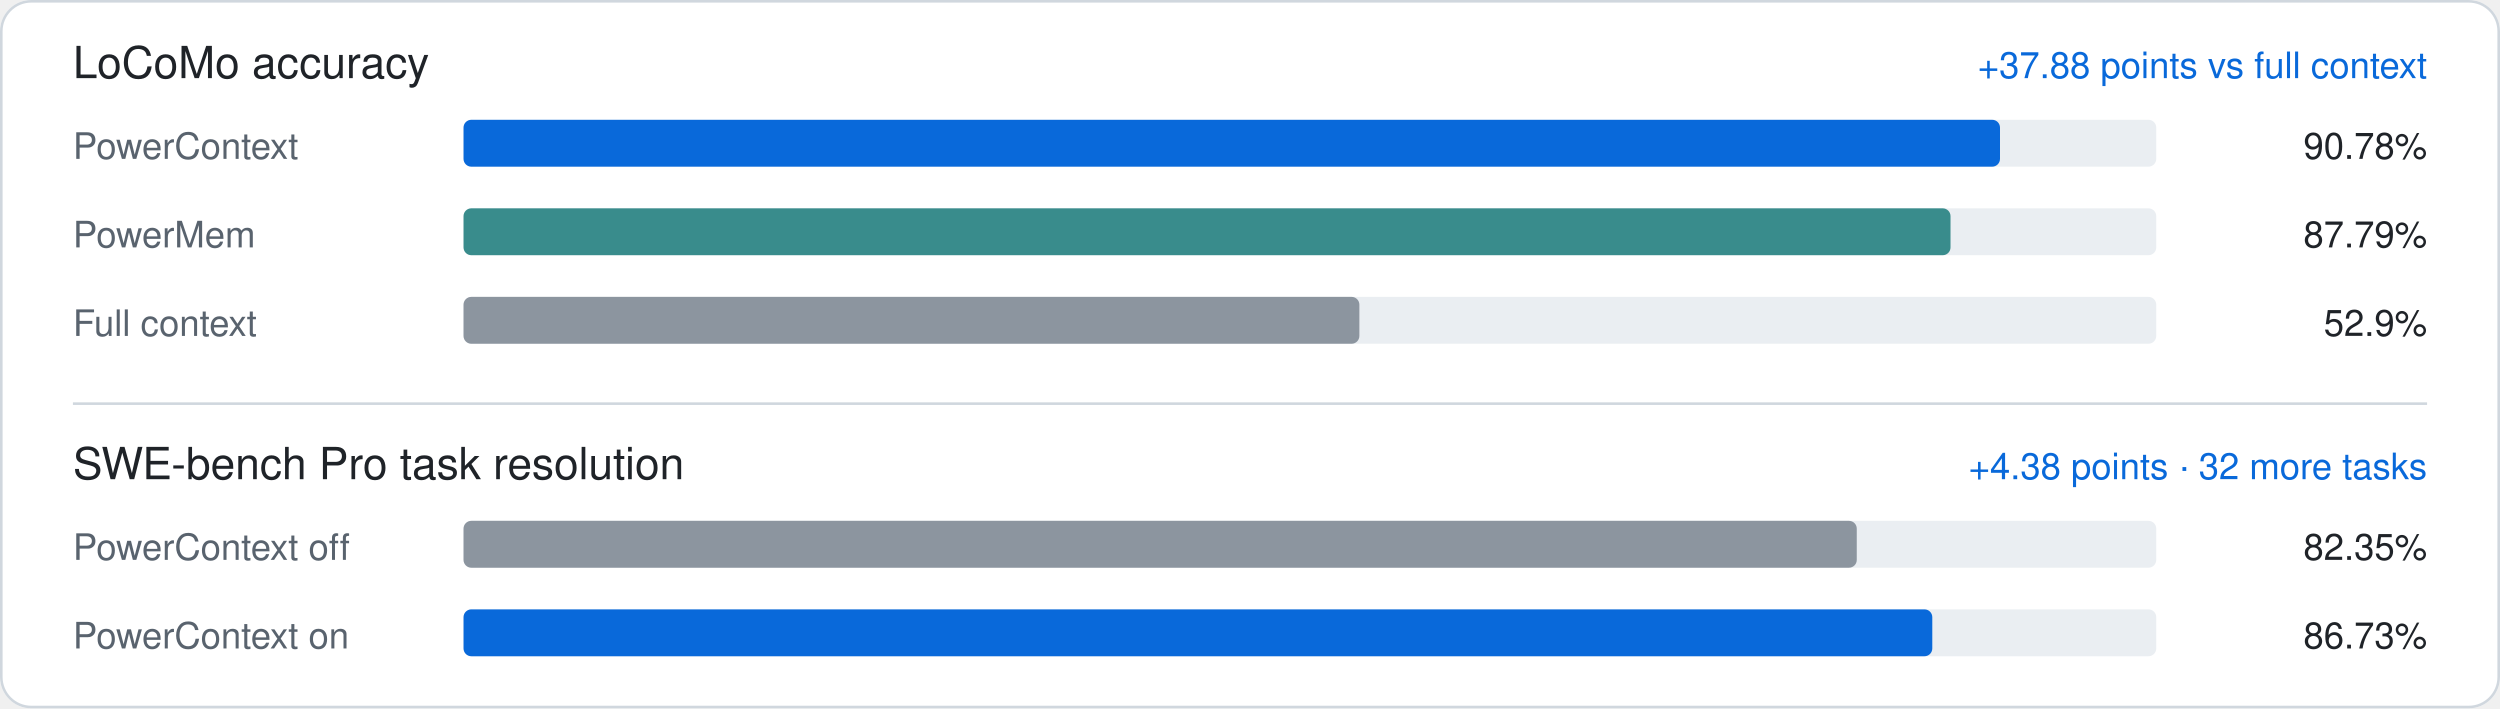
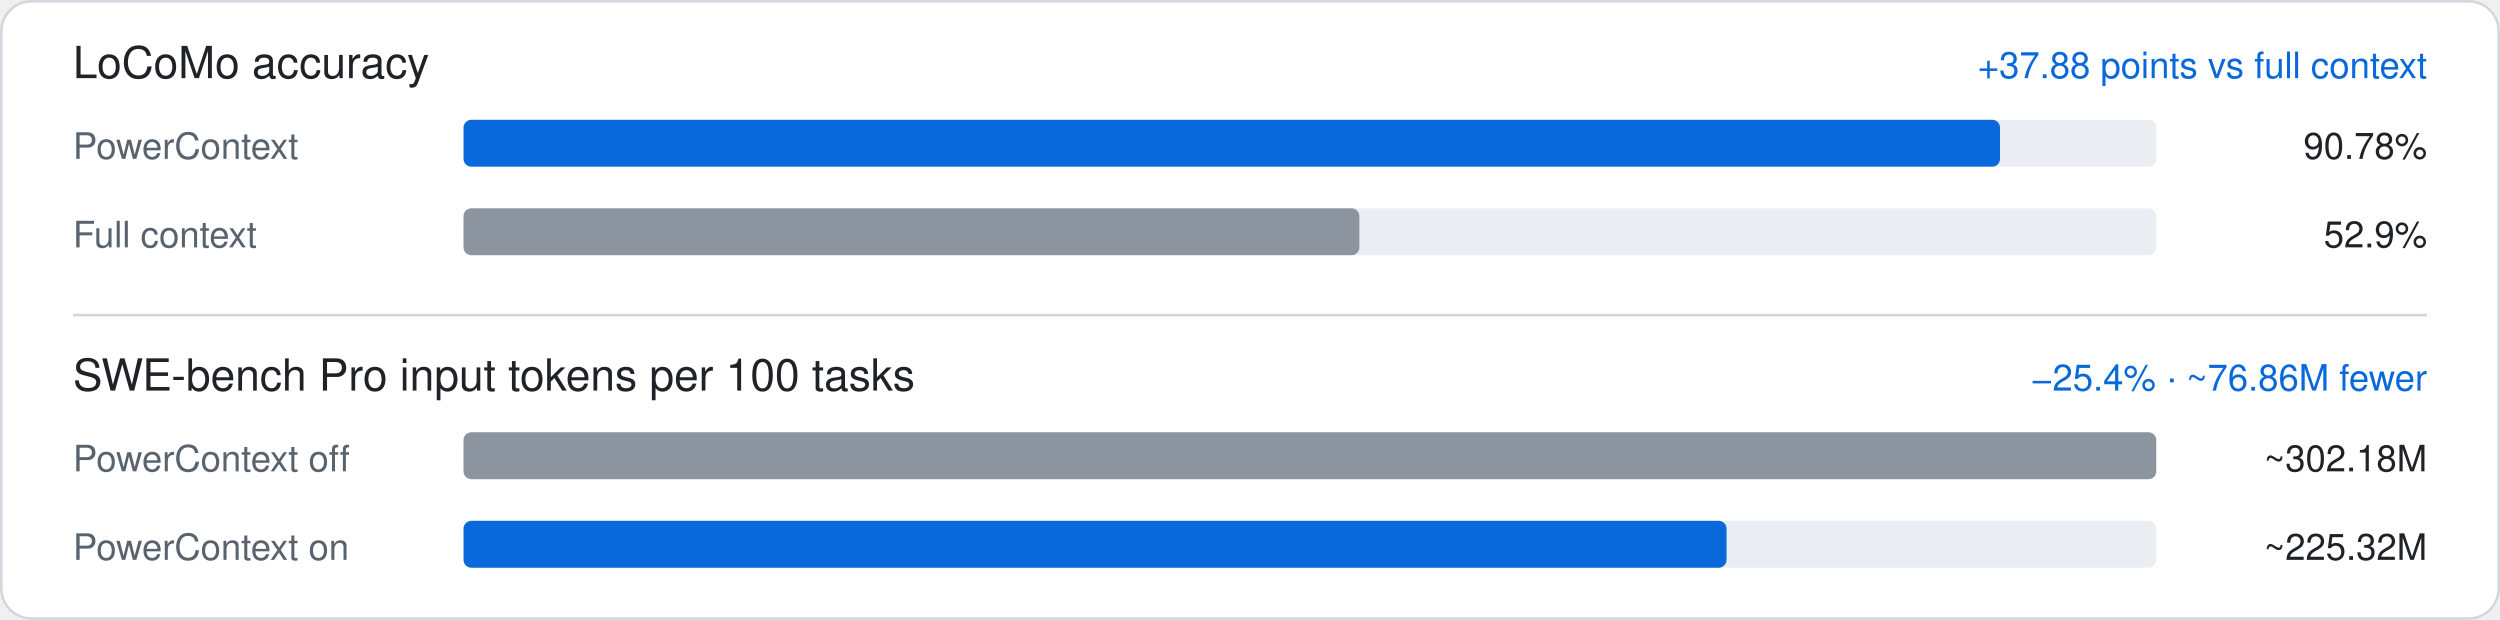
- <svg xmlns="http://www.w3.org/2000/svg" width="960" height="272" viewBox="0 0 960 272" role="img" aria-labelledby="title description">
+ <svg xmlns="http://www.w3.org/2000/svg" width="960" height="238" viewBox="0 0 960 238" role="img" aria-labelledby="title description">
  <style>
    .background { fill: #ffffff; }
    .frame { fill: none; stroke: #d0d7de; }
    .heading { fill: #1f2328; }
    .secondary { fill: #59636e; }
    .track { fill: #eaeef2; }
    .primary { fill: #0969da; }
-     .comparison { fill: #398c8c; }
    .baseline { fill: #8c959f; }
    .delta { fill: #0969da; }
    @media (prefers-color-scheme: dark) {
      .background { fill: #0d1117; }
      .frame { stroke: #30363d; }
      .heading { fill: #f0f6fc; }
      .secondary { fill: #8b949e; }
      .track { fill: #21262d; }
      .primary { fill: #58a6ff; }
-       .comparison { fill: #56b6b6; }
      .baseline { fill: #6e7681; }
      .delta { fill: #58a6ff; }
    }
  </style>
-   <rect class="background" width="960" height="272" rx="12" />
-   <rect class="frame" x="0.5" y="0.5" width="959" height="271" rx="11.5" />
+   <rect class="background" width="960" height="238" rx="12" />
+   <rect class="frame" x="0.5" y="0.5" width="959" height="237" rx="11.5" />
  <g font-family="-apple-system, BlinkMacSystemFont, 'Segoe UI', Helvetica, Arial, sans-serif">
    <text class="heading" x="28" y="30" font-size="17" font-weight="500">LoCoMo accuracy</text>
    <text class="delta" x="932" y="30" font-size="14" font-weight="500" text-anchor="end">+37.88 points vs full context</text>
    <text class="secondary" x="28" y="61" font-size="14">PowerContext</text>
    <rect class="track" x="178" y="46" width="650" height="18" rx="3" />
    <rect class="primary" x="178" y="46" width="590" height="18" rx="3" />
    <text class="heading" x="932" y="61" font-size="14" font-weight="500" text-anchor="end">90.78%</text>
-     <text class="secondary" x="28" y="95" font-size="14">PowerMem</text>
+     <text class="secondary" x="28" y="95" font-size="14">Full context</text>
    <rect class="track" x="178" y="80" width="650" height="18" rx="3" />
-     <rect class="comparison" x="178" y="80" width="571" height="18" rx="3" />
-     <text class="heading" x="932" y="95" font-size="14" font-weight="500" text-anchor="end">87.79%</text>
-     <text class="secondary" x="28" y="129" font-size="14">Full context</text>
-     <rect class="track" x="178" y="114" width="650" height="18" rx="3" />
-     <rect class="baseline" x="178" y="114" width="344" height="18" rx="3" />
-     <text class="heading" x="932" y="129" font-size="14" font-weight="500" text-anchor="end">52.9%</text>
-     <line class="frame" x1="28" y1="155" x2="932" y2="155" />
-     <text class="heading" x="28" y="184" font-size="17" font-weight="500">SWE-bench Pro task resolution</text>
-     <text class="delta" x="932" y="184" font-size="14" font-weight="500" text-anchor="end">+4.38 points · 32 more tasks</text>
-     <text class="secondary" x="28" y="215" font-size="14">PowerContext off</text>
+     <rect class="baseline" x="178" y="80" width="344" height="18" rx="3" />
+     <text class="heading" x="932" y="95" font-size="14" font-weight="500" text-anchor="end">52.9%</text>
+     <line class="frame" x1="28" y1="121" x2="932" y2="121" />
+     <text class="heading" x="28" y="150" font-size="17" font-weight="500">SWE-bench Pro input tokens per 100 tasks</text>
+     <text class="delta" x="932" y="150" font-size="14" font-weight="500" text-anchor="end">−25.4% · ~76.86M fewer</text>
+     <text class="secondary" x="28" y="181" font-size="14">PowerContext off</text>
+     <rect class="track" x="178" y="166" width="650" height="18" rx="3" />
+     <rect class="baseline" x="178" y="166" width="650" height="18" rx="3" />
+     <text class="heading" x="932" y="181" font-size="14" font-weight="500" text-anchor="end">~302.18M</text>
+     <text class="secondary" x="28" y="215" font-size="14">PowerContext on</text>
    <rect class="track" x="178" y="200" width="650" height="18" rx="3" />
-     <rect class="baseline" x="178" y="200" width="535" height="18" rx="3" />
-     <text class="heading" x="932" y="215" font-size="14" font-weight="500" text-anchor="end">82.35%</text>
-     <text class="secondary" x="28" y="249" font-size="14">PowerContext on</text>
-     <rect class="track" x="178" y="234" width="650" height="18" rx="3" />
-     <rect class="primary" x="178" y="234" width="564" height="18" rx="3" />
-     <text class="heading" x="932" y="249" font-size="14" font-weight="500" text-anchor="end">86.73%</text>
+     <rect class="primary" x="178" y="200" width="485" height="18" rx="3" />
+     <text class="heading" x="932" y="215" font-size="14" font-weight="500" text-anchor="end">~225.32M</text>
  </g>
</svg>
